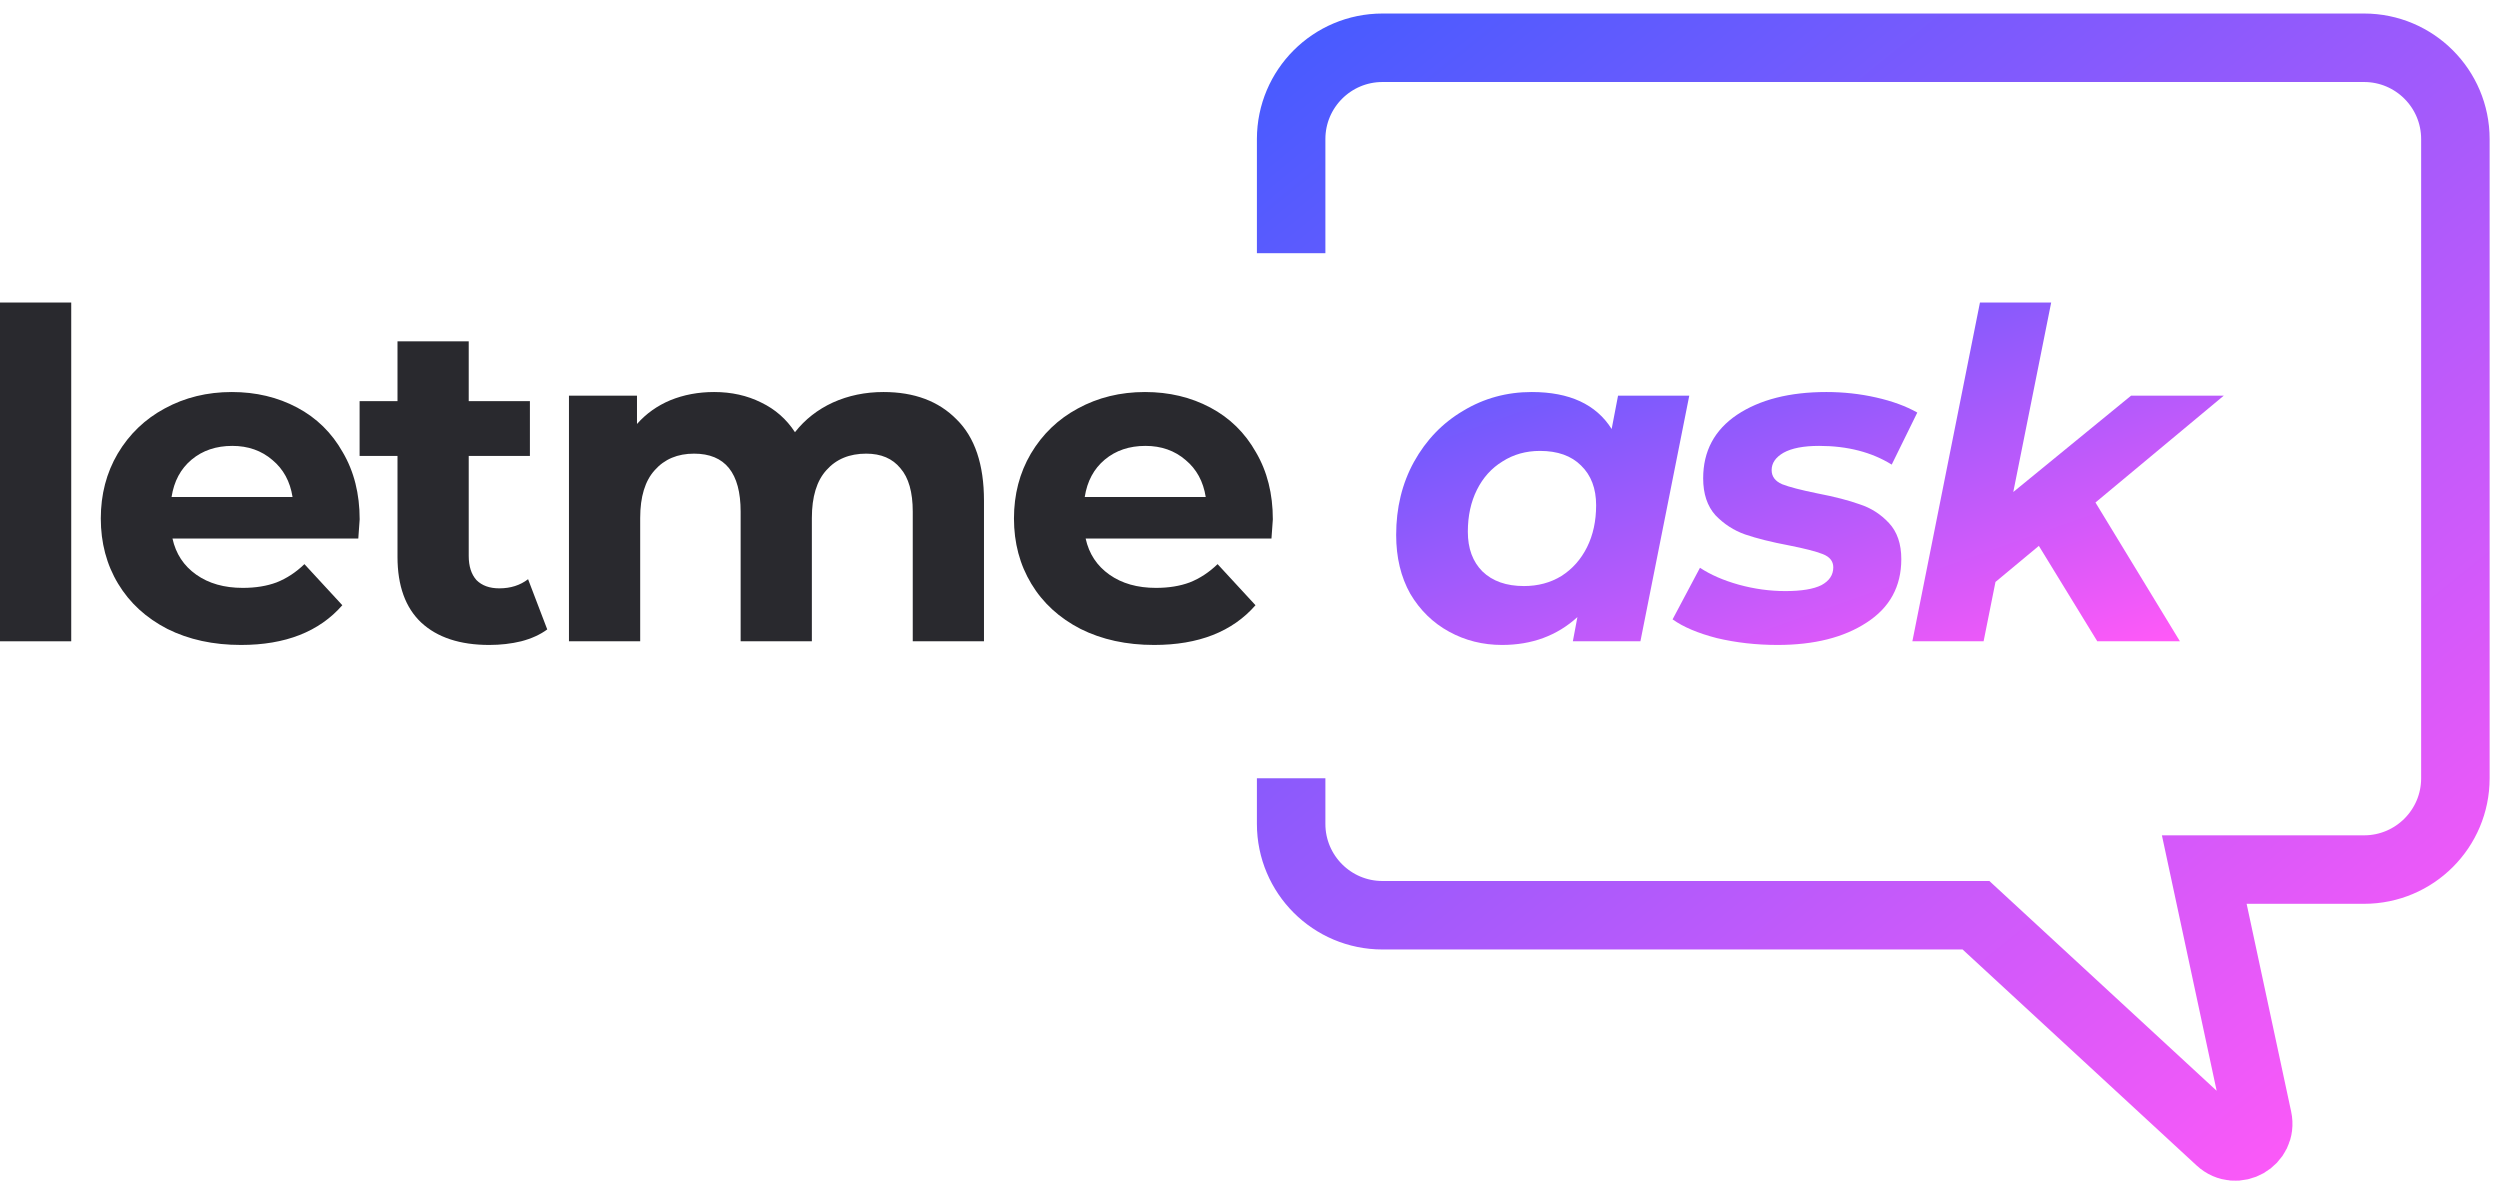
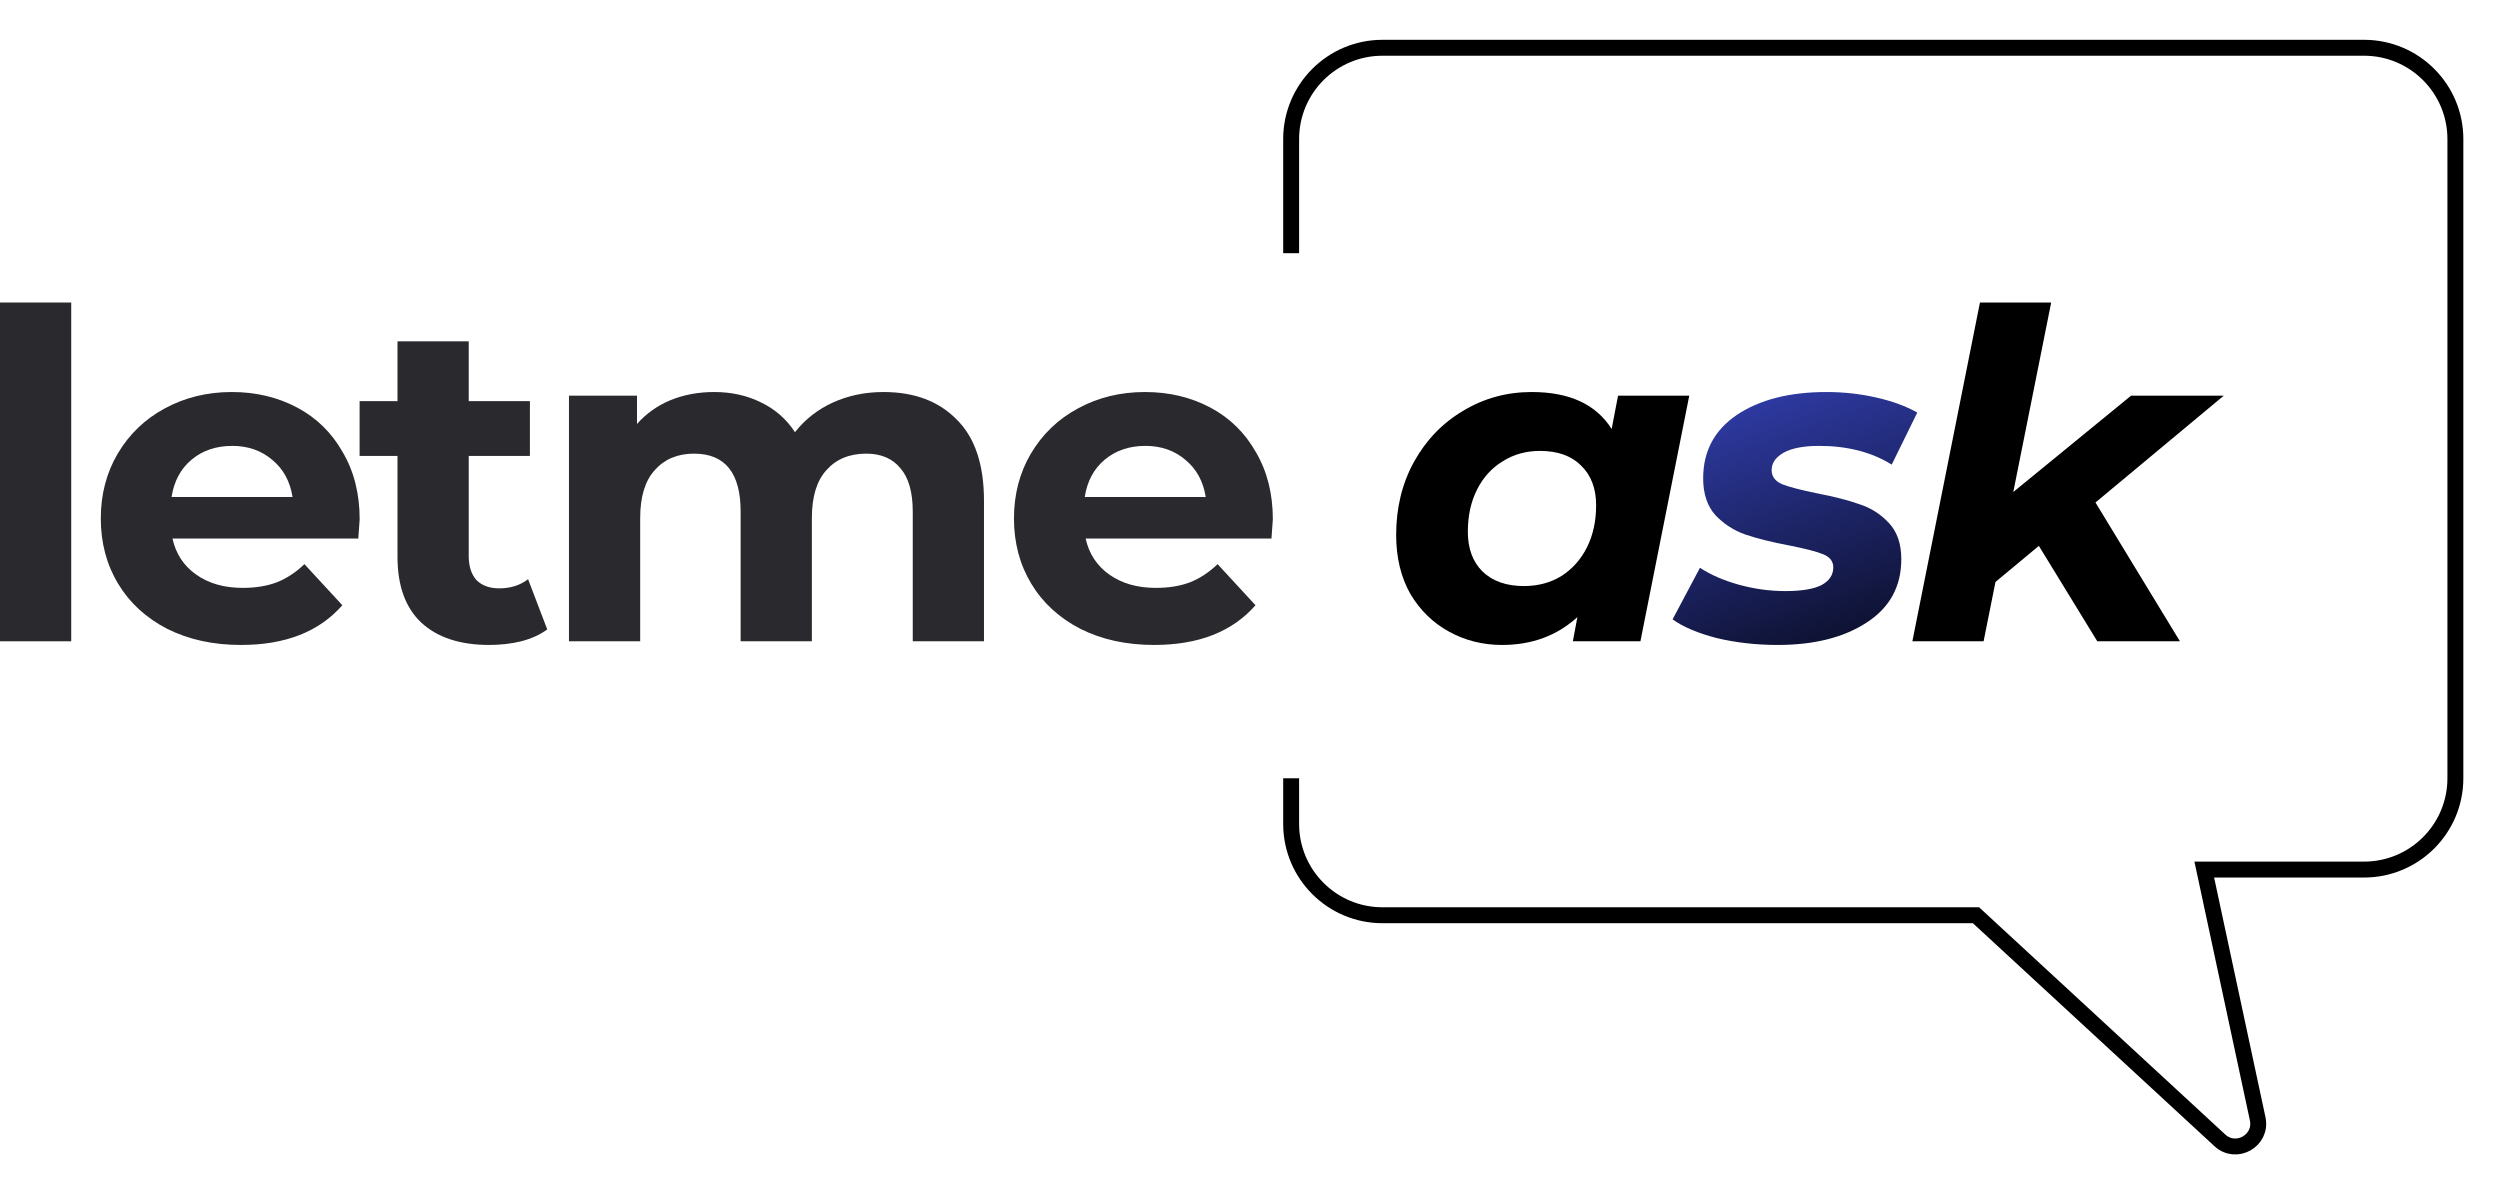
<svg xmlns="http://www.w3.org/2000/svg" width="157" height="75" viewBox="0 0 157 75" fill="none">
  <path d="M0 18.999H4.473V40.273H0V18.999Z" fill="#29292E" />
  <path d="M22.587 32.618C22.587 32.675 22.558 33.077 22.501 33.822H10.832C11.042 34.778 11.539 35.533 12.323 36.087C13.106 36.642 14.081 36.919 15.247 36.919C16.05 36.919 16.757 36.804 17.369 36.575C18 36.326 18.583 35.944 19.118 35.428L21.498 38.008C20.045 39.671 17.923 40.503 15.133 40.503C13.393 40.503 11.854 40.168 10.516 39.499C9.178 38.811 8.146 37.865 7.42 36.661C6.693 35.457 6.33 34.09 6.33 32.561C6.33 31.051 6.684 29.694 7.391 28.489C8.117 27.266 9.102 26.32 10.344 25.651C11.606 24.963 13.011 24.619 14.559 24.619C16.069 24.619 17.436 24.944 18.659 25.593C19.883 26.243 20.838 27.18 21.526 28.403C22.234 29.608 22.587 31.012 22.587 32.618ZM14.588 28.002C13.575 28.002 12.724 28.289 12.036 28.862C11.348 29.436 10.927 30.219 10.774 31.213H18.372C18.22 30.238 17.799 29.464 17.111 28.891C16.423 28.298 15.582 28.002 14.588 28.002Z" fill="#29292E" />
  <path d="M34.367 39.528C33.928 39.853 33.383 40.102 32.733 40.273C32.102 40.426 31.433 40.503 30.726 40.503C28.891 40.503 27.467 40.035 26.454 39.098C25.46 38.161 24.963 36.785 24.963 34.969V28.633H22.583V25.192H24.963V21.436H29.436V25.192H33.278V28.633H29.436V34.912C29.436 35.562 29.598 36.068 29.923 36.431C30.267 36.776 30.745 36.948 31.357 36.948C32.064 36.948 32.666 36.756 33.163 36.374L34.367 39.528Z" fill="#29292E" />
  <path d="M55.486 24.619C57.417 24.619 58.946 25.192 60.074 26.339C61.221 27.467 61.794 29.168 61.794 31.443V40.273H57.321V32.131C57.321 30.907 57.063 29.999 56.547 29.407C56.05 28.795 55.333 28.489 54.397 28.489C53.345 28.489 52.514 28.833 51.902 29.522C51.291 30.191 50.985 31.194 50.985 32.532V40.273H46.512V32.131C46.512 29.703 45.537 28.489 43.587 28.489C42.555 28.489 41.733 28.833 41.122 29.522C40.51 30.191 40.204 31.194 40.204 32.532V40.273H35.731V24.848H40.003V26.626C40.577 25.976 41.275 25.479 42.096 25.135C42.938 24.791 43.855 24.619 44.849 24.619C45.938 24.619 46.923 24.838 47.802 25.278C48.681 25.699 49.389 26.32 49.924 27.142C50.555 26.339 51.348 25.718 52.304 25.278C53.279 24.838 54.339 24.619 55.486 24.619Z" fill="#29292E" />
  <path d="M79.934 32.618C79.934 32.675 79.906 33.077 79.848 33.822H68.179C68.389 34.778 68.886 35.533 69.67 36.087C70.454 36.642 71.428 36.919 72.594 36.919C73.397 36.919 74.104 36.804 74.716 36.575C75.347 36.326 75.93 35.944 76.465 35.428L78.845 38.008C77.392 39.671 75.27 40.503 72.48 40.503C70.74 40.503 69.201 40.168 67.864 39.499C66.525 38.811 65.493 37.865 64.767 36.661C64.041 35.457 63.677 34.09 63.677 32.561C63.677 31.051 64.031 29.694 64.738 28.489C65.465 27.266 66.449 26.32 67.692 25.651C68.953 24.963 70.358 24.619 71.906 24.619C73.416 24.619 74.783 24.944 76.006 25.593C77.23 26.243 78.185 27.18 78.874 28.403C79.581 29.608 79.934 31.012 79.934 32.618ZM71.935 28.002C70.922 28.002 70.071 28.289 69.383 28.862C68.695 29.436 68.275 30.219 68.121 31.213H75.72C75.567 30.238 75.146 29.464 74.458 28.891C73.77 28.298 72.929 28.002 71.935 28.002Z" fill="#29292E" />
  <path d="M106.086 24.848L103.018 40.273H98.775L99.061 38.754C97.781 39.92 96.204 40.503 94.331 40.503C93.126 40.503 92.018 40.226 91.005 39.671C89.992 39.117 89.179 38.324 88.567 37.292C87.975 36.24 87.679 35.007 87.679 33.593C87.679 31.892 88.051 30.363 88.797 29.006C89.561 27.629 90.594 26.559 91.894 25.794C93.193 25.011 94.627 24.619 96.194 24.619C98.564 24.619 100.237 25.393 101.212 26.941L101.613 24.848H106.086ZM95.707 36.804C96.586 36.804 97.37 36.594 98.058 36.173C98.746 35.734 99.281 35.132 99.664 34.367C100.046 33.602 100.237 32.723 100.237 31.729C100.237 30.678 99.922 29.846 99.291 29.235C98.679 28.623 97.819 28.317 96.71 28.317C95.831 28.317 95.047 28.537 94.359 28.977C93.671 29.397 93.136 29.99 92.754 30.754C92.371 31.519 92.18 32.398 92.18 33.392C92.18 34.444 92.486 35.275 93.098 35.887C93.728 36.498 94.598 36.804 95.707 36.804Z" fill="url(#paint0_linear)" />
  <path d="M111.632 40.503C110.294 40.503 109.023 40.359 107.819 40.073C106.634 39.767 105.707 39.375 105.038 38.897L106.758 35.657C107.427 36.097 108.239 36.451 109.195 36.718C110.17 36.986 111.145 37.12 112.119 37.12C113.133 37.12 113.888 36.995 114.385 36.747C114.882 36.479 115.13 36.106 115.13 35.629C115.13 35.246 114.91 34.969 114.471 34.797C114.031 34.625 113.324 34.444 112.349 34.252C111.24 34.042 110.323 33.813 109.596 33.564C108.889 33.316 108.268 32.914 107.733 32.36C107.217 31.787 106.959 31.012 106.959 30.038C106.959 28.336 107.666 27.008 109.08 26.052C110.514 25.096 112.387 24.619 114.7 24.619C115.77 24.619 116.812 24.733 117.825 24.963C118.838 25.192 119.698 25.508 120.406 25.909L118.8 29.177C117.538 28.394 116.019 28.002 114.241 28.002C113.266 28.002 112.521 28.145 112.005 28.432C111.508 28.719 111.259 29.082 111.259 29.522C111.259 29.923 111.479 30.219 111.919 30.41C112.358 30.582 113.094 30.774 114.127 30.984C115.216 31.194 116.105 31.424 116.793 31.672C117.5 31.901 118.112 32.293 118.628 32.847C119.144 33.402 119.402 34.157 119.402 35.113C119.402 36.833 118.676 38.161 117.223 39.098C115.79 40.035 113.926 40.503 111.632 40.503Z" fill="url(#paint1_linear)" />
  <path d="M131.595 31.557L136.899 40.273H131.71L128.04 34.281L125.316 36.546L124.57 40.273H120.097L124.341 18.999H128.814L126.434 30.898L133.831 24.848H139.652L131.595 31.557Z" fill="url(#paint2_linear)" />
-   <path d="M81.084 15.902V8.734C81.084 5.567 83.652 3 86.819 3H148.463C151.63 3 154.198 5.567 154.198 8.734V48.875C154.198 52.042 151.63 54.609 148.463 54.609H138.428L141.782 70.26C142.075 71.628 140.436 72.563 139.408 71.614L124.092 57.477H86.819C83.652 57.477 81.084 54.909 81.084 51.742V48.875" stroke="url(#paint3_linear)" stroke-width="4.301" />
+   <path d="M81.084 15.902V8.734C81.084 5.567 83.652 3 86.819 3H148.463C151.63 3 154.198 5.567 154.198 8.734V48.875C154.198 52.042 151.63 54.609 148.463 54.609H138.428L141.782 70.26C142.075 71.628 140.436 72.563 139.408 71.614L124.092 57.477H86.819C83.652 57.477 81.084 54.909 81.084 51.742V48.875" stroke="url(#paint3_linear)" strokeWidth="4.301" />
  <defs>
    <linearGradient id="paint0_linear" x1="87.679" y1="18.999" x2="99.758" y2="53.111" gradientUnits="userSpaceOnUse">
-       <stop stop-color="#485BFF" />
-       <stop offset="1" stop-color="#FF59F8" />
+       <stop stopColor="#485BFF" />
+       <stop offset="1" stopColor="#FF59F8" />
    </linearGradient>
    <linearGradient id="paint1_linear" x1="87.679" y1="18.999" x2="99.758" y2="53.111" gradientUnits="userSpaceOnUse">
      <stop stop-color="#485BFF" />
-       <stop offset="1" stop-color="#FF59F8" />
+       <stop offset="1" stopColor="#FF59F8" />
    </linearGradient>
    <linearGradient id="paint2_linear" x1="87.679" y1="18.999" x2="99.758" y2="53.111" gradientUnits="userSpaceOnUse">
-       <stop stop-color="#485BFF" />
-       <stop offset="1" stop-color="#FF59F8" />
+       <stop stopColor="#485BFF" />
+       <stop offset="1" stopColor="#FF59F8" />
    </linearGradient>
    <linearGradient id="paint3_linear" x1="81.084" y1="3" x2="141.295" y2="77.547" gradientUnits="userSpaceOnUse">
-       <stop stop-color="#485BFF" />
-       <stop offset="1" stop-color="#FF59F8" />
+       <stop stopColor="#485BFF" />
+       <stop offset="1" stopColor="#FF59F8" />
    </linearGradient>
  </defs>
</svg>
